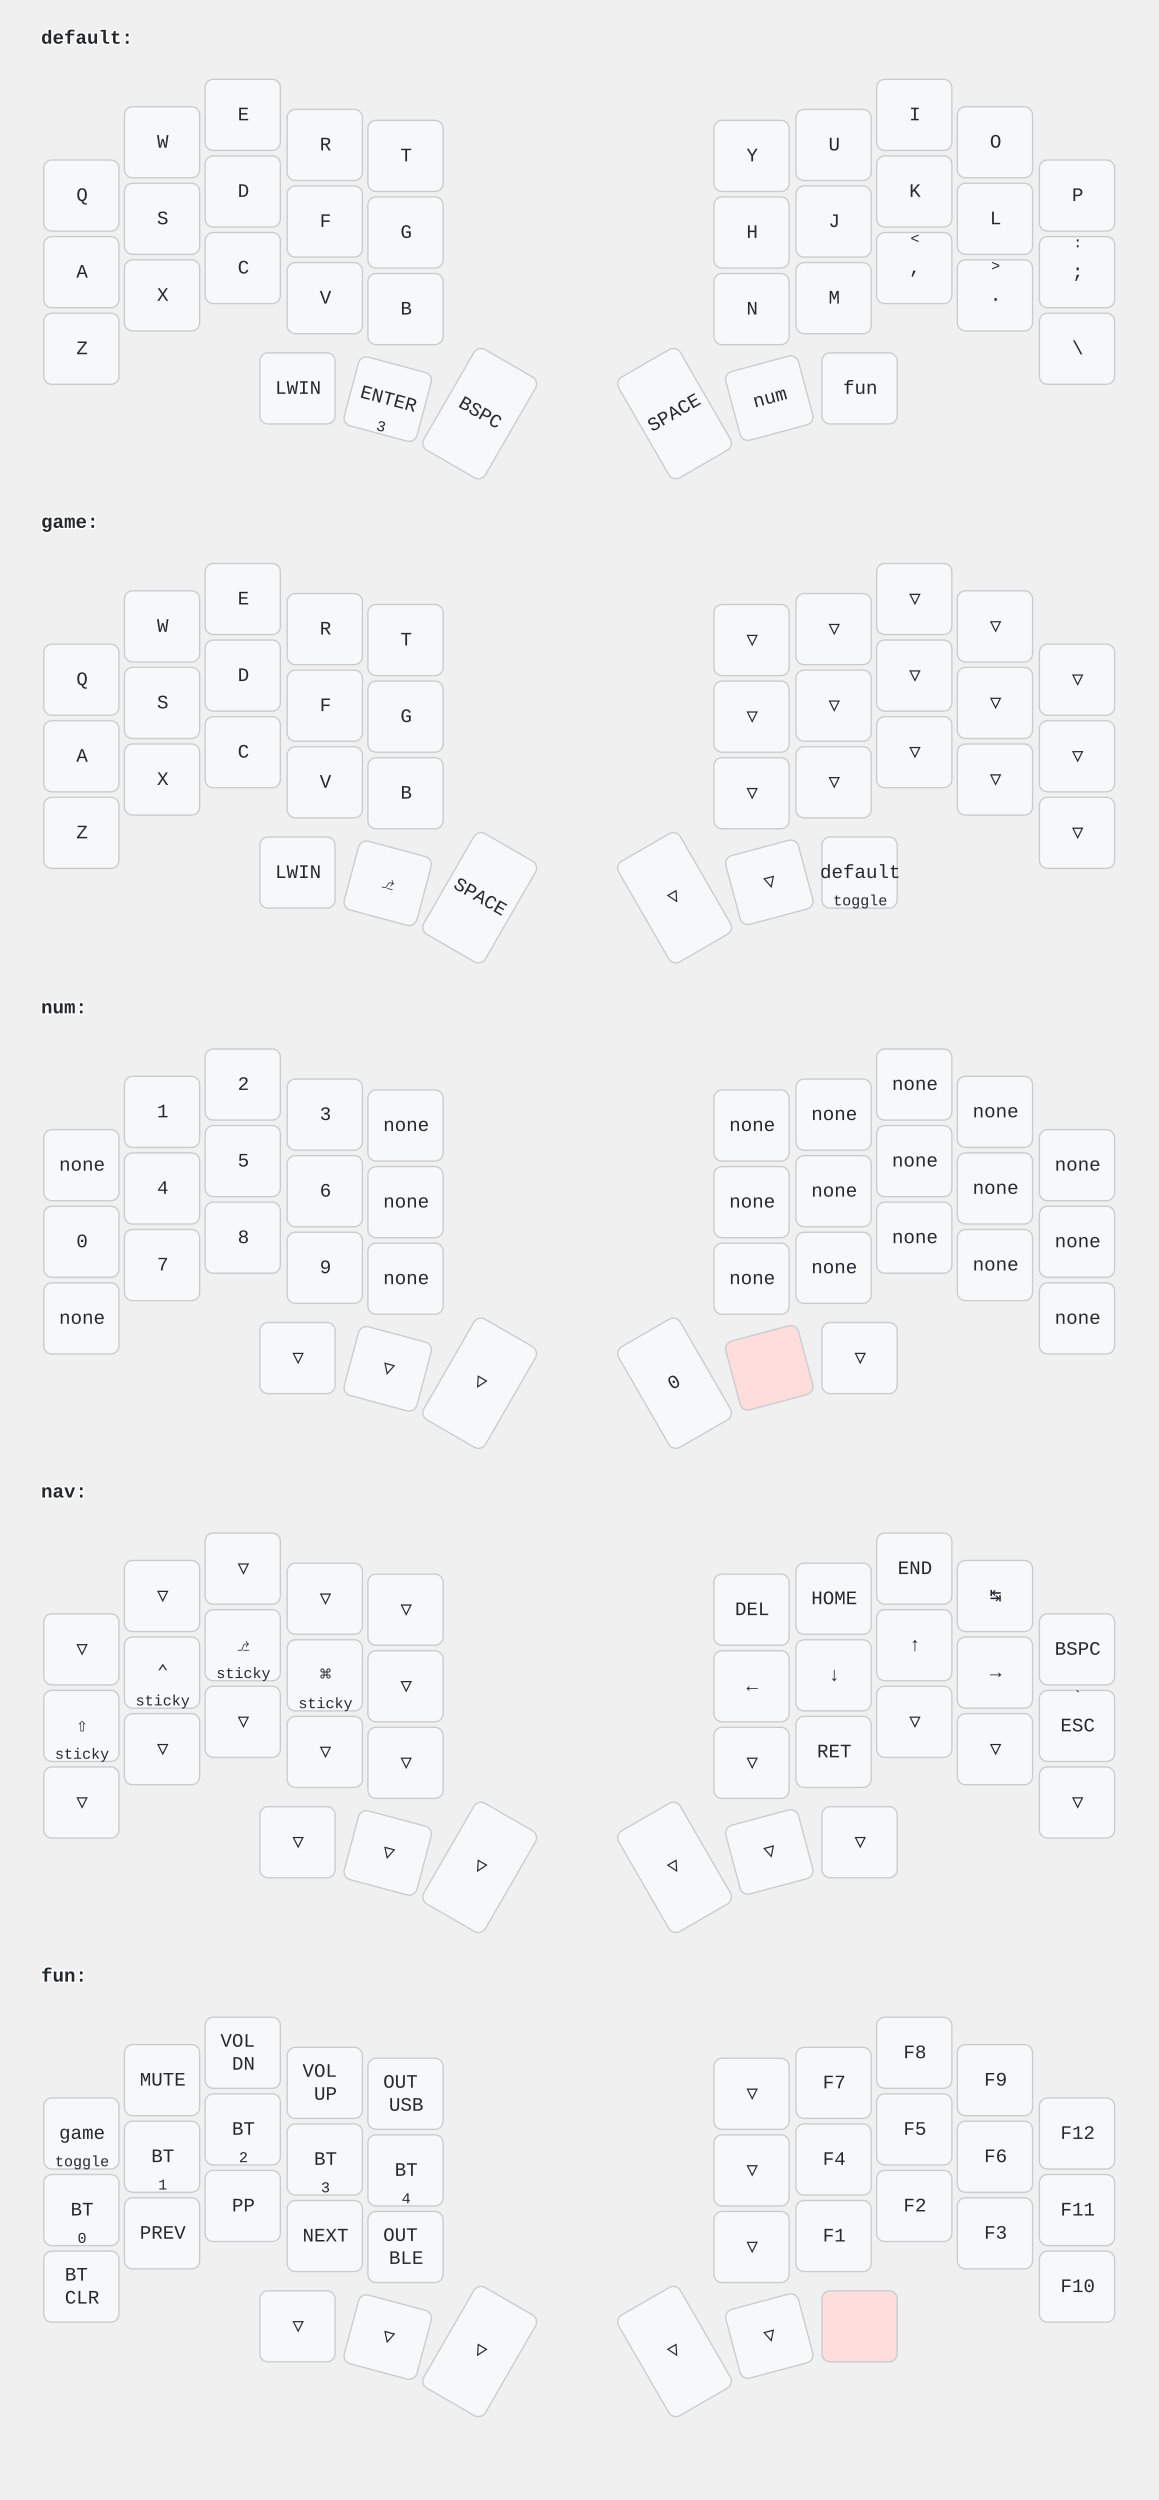
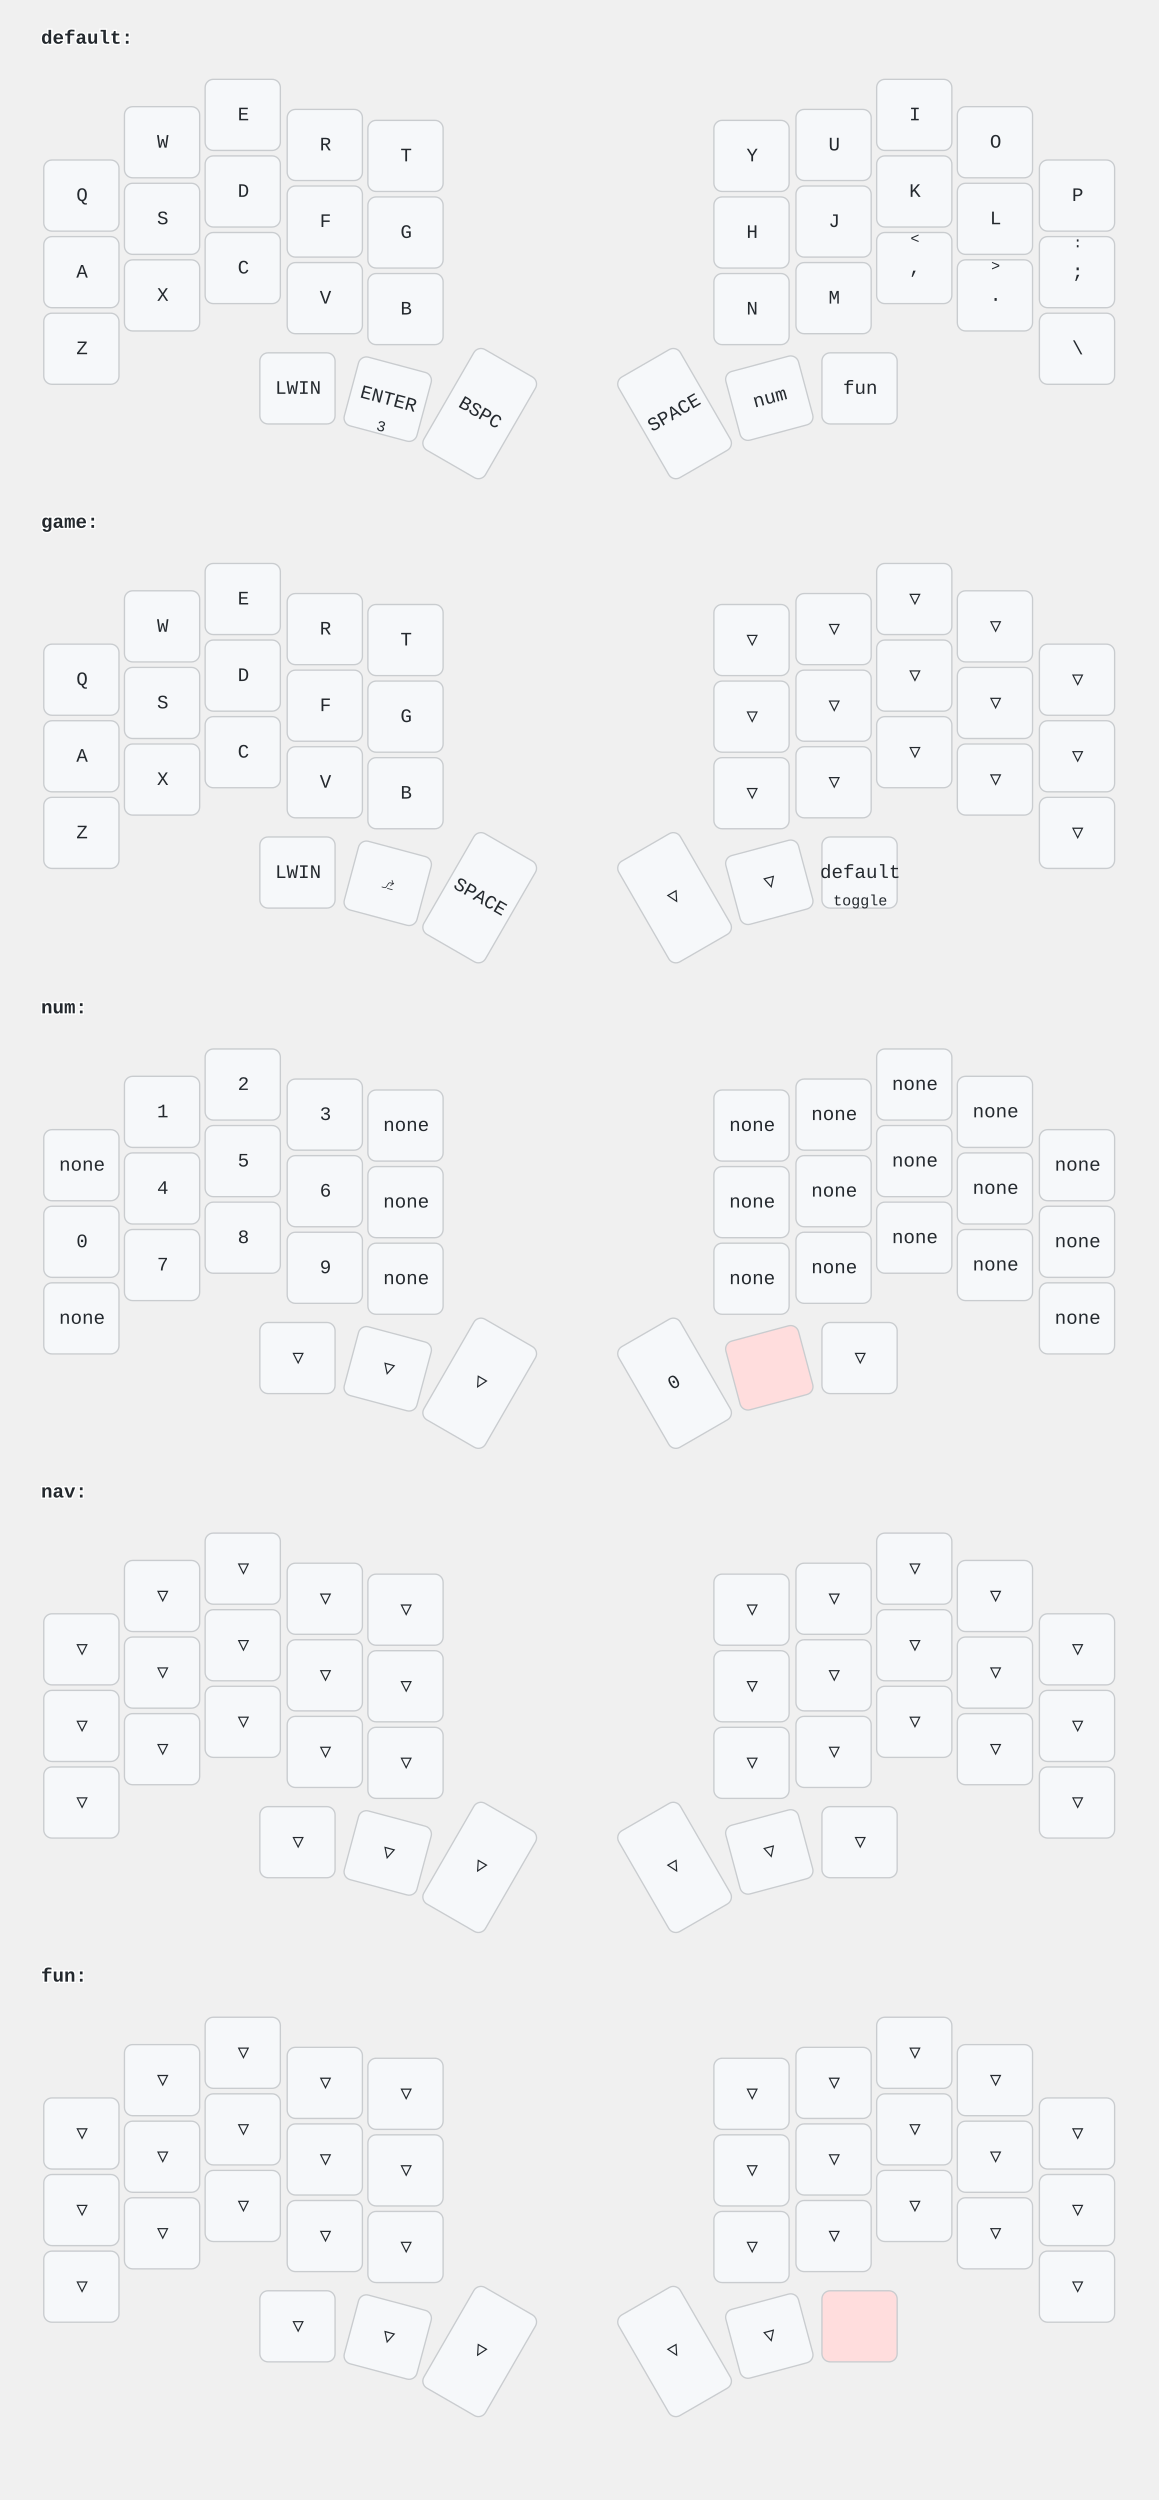
<svg xmlns="http://www.w3.org/2000/svg" width="847" height="1828" viewBox="0 0 847 1828" class="keymap">
  <style>/* font and background color specifications */
svg {
    font-family: SFMono-Regular,Consolas,Liberation Mono,Menlo,monospace;
    font-size: 14px;
    font-kerning: normal;
    text-rendering: optimizeLegibility;
    fill: #24292e;
}

/* default key styling */
rect {
    fill: #f6f8fa;
    stroke: #c9cccf;
    stroke-width: 1;
}

/* color accent for combo boxes */
rect.combo {
    fill: #cdf;
}

/* color accent for held keys */
rect.held, rect.combo.held {
    fill: #fdd;
}

/* color accent for ghost (optional) keys */
rect.ghost, rect.combo.ghost {
    fill: #ddd;
}

text {
    text-anchor: middle;
    dominant-baseline: middle;
}

/* styling for layer labels */
text.label {
    font-weight: bold;
    text-anchor: start;
    stroke: white;
    stroke-width: 2;
    paint-order: stroke;
}

/* styling for combo tap, and key hold/shifted label text */
text.combo, text.hold, text.shifted {
    font-size: 11px;
}

text.hold {
    text-anchor: middle;
    dominant-baseline: auto;
}

text.shifted {
    text-anchor: middle;
    dominant-baseline: hanging;
}

/* styling for hold/shifted label text in combo box */
text.combo.hold, text.combo.shifted {
    font-size: 8px;
}

/* styling for combo dendrons */
path {
    stroke-width: 1;
    stroke: gray;
    fill: none;
}
</style>
  <g transform="translate(30, 0)" class="layer-default">
    <text x="0" y="28" class="label" id="default">default:</text>
    <g transform="translate(0, 56)">
      <g transform="translate(30, 87)" class="key keypos-0">
        <rect rx="6" ry="6" x="-28" y="-26" width="55" height="52" class="key" />
        <text x="0" y="0" class="key tap">Q</text>
      </g>
      <g transform="translate(89, 48)" class="key keypos-1">
        <rect rx="6" ry="6" x="-28" y="-26" width="55" height="52" class="key" />
        <text x="0" y="0" class="key tap">W</text>
      </g>
      <g transform="translate(148, 28)" class="key keypos-2">
        <rect rx="6" ry="6" x="-28" y="-26" width="55" height="52" class="key" />
        <text x="0" y="0" class="key tap">E</text>
      </g>
      <g transform="translate(208, 50)" class="key keypos-3">
        <rect rx="6" ry="6" x="-28" y="-26" width="55" height="52" class="key" />
        <text x="0" y="0" class="key tap">R</text>
      </g>
      <g transform="translate(267, 58)" class="key keypos-4">
        <rect rx="6" ry="6" x="-28" y="-26" width="55" height="52" class="key" />
        <text x="0" y="0" class="key tap">T</text>
      </g>
      <g transform="translate(520, 58)" class="key keypos-5">
        <rect rx="6" ry="6" x="-28" y="-26" width="55" height="52" class="key" />
        <text x="0" y="0" class="key tap">Y</text>
      </g>
      <g transform="translate(580, 50)" class="key keypos-6">
        <rect rx="6" ry="6" x="-28" y="-26" width="55" height="52" class="key" />
        <text x="0" y="0" class="key tap">U</text>
      </g>
      <g transform="translate(639, 28)" class="key keypos-7">
        <rect rx="6" ry="6" x="-28" y="-26" width="55" height="52" class="key" />
        <text x="0" y="0" class="key tap">I</text>
      </g>
      <g transform="translate(698, 48)" class="key keypos-8">
        <rect rx="6" ry="6" x="-28" y="-26" width="55" height="52" class="key" />
        <text x="0" y="0" class="key tap">O</text>
      </g>
      <g transform="translate(758, 87)" class="key keypos-9">
        <rect rx="6" ry="6" x="-28" y="-26" width="55" height="52" class="key" />
        <text x="0" y="0" class="key tap">P</text>
      </g>
      <g transform="translate(30, 143)" class="key keypos-10">
        <rect rx="6" ry="6" x="-28" y="-26" width="55" height="52" class="key" />
        <text x="0" y="0" class="key tap">A</text>
      </g>
      <g transform="translate(89, 104)" class="key keypos-11">
        <rect rx="6" ry="6" x="-28" y="-26" width="55" height="52" class="key" />
        <text x="0" y="0" class="key tap">S</text>
      </g>
      <g transform="translate(148, 84)" class="key keypos-12">
        <rect rx="6" ry="6" x="-28" y="-26" width="55" height="52" class="key" />
        <text x="0" y="0" class="key tap">D</text>
      </g>
      <g transform="translate(208, 106)" class="key keypos-13">
        <rect rx="6" ry="6" x="-28" y="-26" width="55" height="52" class="key" />
        <text x="0" y="0" class="key tap">F</text>
      </g>
      <g transform="translate(267, 114)" class="key keypos-14">
        <rect rx="6" ry="6" x="-28" y="-26" width="55" height="52" class="key" />
        <text x="0" y="0" class="key tap">G</text>
      </g>
      <g transform="translate(520, 114)" class="key keypos-15">
        <rect rx="6" ry="6" x="-28" y="-26" width="55" height="52" class="key" />
        <text x="0" y="0" class="key tap">H</text>
      </g>
      <g transform="translate(580, 106)" class="key keypos-16">
        <rect rx="6" ry="6" x="-28" y="-26" width="55" height="52" class="key" />
        <text x="0" y="0" class="key tap">J</text>
      </g>
      <g transform="translate(639, 84)" class="key keypos-17">
        <rect rx="6" ry="6" x="-28" y="-26" width="55" height="52" class="key" />
        <text x="0" y="0" class="key tap">K</text>
      </g>
      <g transform="translate(698, 104)" class="key keypos-18">
        <rect rx="6" ry="6" x="-28" y="-26" width="55" height="52" class="key" />
        <text x="0" y="0" class="key tap">L</text>
      </g>
      <g transform="translate(758, 143)" class="key keypos-19">
        <rect rx="6" ry="6" x="-28" y="-26" width="55" height="52" class="key" />
        <text x="0" y="0" class="key tap">;</text>
        <text x="0" y="-24" class="key shifted">:</text>
      </g>
      <g transform="translate(30, 199)" class="key keypos-20">
        <rect rx="6" ry="6" x="-28" y="-26" width="55" height="52" class="key" />
        <text x="0" y="0" class="key tap">Z</text>
      </g>
      <g transform="translate(89, 160)" class="key keypos-21">
        <rect rx="6" ry="6" x="-28" y="-26" width="55" height="52" class="key" />
        <text x="0" y="0" class="key tap">X</text>
      </g>
      <g transform="translate(148, 140)" class="key keypos-22">
        <rect rx="6" ry="6" x="-28" y="-26" width="55" height="52" class="key" />
        <text x="0" y="0" class="key tap">C</text>
      </g>
      <g transform="translate(208, 162)" class="key keypos-23">
        <rect rx="6" ry="6" x="-28" y="-26" width="55" height="52" class="key" />
        <text x="0" y="0" class="key tap">V</text>
      </g>
      <g transform="translate(267, 170)" class="key keypos-24">
        <rect rx="6" ry="6" x="-28" y="-26" width="55" height="52" class="key" />
        <text x="0" y="0" class="key tap">B</text>
      </g>
      <g transform="translate(520, 170)" class="key keypos-25">
        <rect rx="6" ry="6" x="-28" y="-26" width="55" height="52" class="key" />
        <text x="0" y="0" class="key tap">N</text>
      </g>
      <g transform="translate(580, 162)" class="key keypos-26">
        <rect rx="6" ry="6" x="-28" y="-26" width="55" height="52" class="key" />
        <text x="0" y="0" class="key tap">M</text>
      </g>
      <g transform="translate(639, 140)" class="key keypos-27">
        <rect rx="6" ry="6" x="-28" y="-26" width="55" height="52" class="key" />
        <text x="0" y="0" class="key tap">,</text>
        <text x="0" y="-24" class="key shifted">&lt;</text>
      </g>
      <g transform="translate(698, 160)" class="key keypos-28">
        <rect rx="6" ry="6" x="-28" y="-26" width="55" height="52" class="key" />
        <text x="0" y="0" class="key tap">.</text>
        <text x="0" y="-24" class="key shifted">&gt;</text>
      </g>
      <g transform="translate(758, 199)" class="key keypos-29">
        <rect rx="6" ry="6" x="-28" y="-26" width="55" height="52" class="key" />
        <text x="0" y="0" class="key tap">\</text>
      </g>
      <g transform="translate(188, 228)" class="key keypos-30">
        <rect rx="6" ry="6" x="-28" y="-26" width="55" height="52" class="key" />
        <text x="0" y="0" class="key tap">LWIN</text>
      </g>
      <g transform="translate(254, 236) rotate(15.0)" class="key keypos-31">
        <rect rx="6" ry="6" x="-28" y="-26" width="55" height="52" class="key" />
        <text x="0" y="0" class="key tap">ENTER</text>
        <text x="0" y="24" class="key hold">3</text>
      </g>
      <g transform="translate(321, 246) rotate(30.0)" class="key keypos-32">
        <rect rx="6" ry="6" x="-26" y="-42" width="52" height="85" class="key" />
        <text x="0" y="0" class="key tap">BSPC</text>
      </g>
      <g transform="translate(463, 246) rotate(-30.0)" class="key keypos-33">
        <rect rx="6" ry="6" x="-26" y="-42" width="52" height="85" class="key" />
        <text x="0" y="0" class="key tap">SPACE</text>
      </g>
      <g transform="translate(533, 235) rotate(-15.0)" class="key keypos-34">
        <rect rx="6" ry="6" x="-28" y="-26" width="55" height="52" class="key" />
        <a href="#num">
          <text x="0" y="0" class="key tap layer-activator">num</text>
        </a>
      </g>
      <g transform="translate(599, 228)" class="key keypos-35">
        <rect rx="6" ry="6" x="-28" y="-26" width="55" height="52" class="key" />
        <a href="#fun">
          <text x="0" y="0" class="key tap layer-activator">fun</text>
        </a>
      </g>
    </g>
  </g>
  <g transform="translate(30, 354)" class="layer-game">
    <text x="0" y="28" class="label" id="game">game:</text>
    <g transform="translate(0, 56)">
      <g transform="translate(30, 87)" class="key keypos-0">
        <rect rx="6" ry="6" x="-28" y="-26" width="55" height="52" class="key" />
        <text x="0" y="0" class="key tap">Q</text>
      </g>
      <g transform="translate(89, 48)" class="key keypos-1">
        <rect rx="6" ry="6" x="-28" y="-26" width="55" height="52" class="key" />
        <text x="0" y="0" class="key tap">W</text>
      </g>
      <g transform="translate(148, 28)" class="key keypos-2">
        <rect rx="6" ry="6" x="-28" y="-26" width="55" height="52" class="key" />
        <text x="0" y="0" class="key tap">E</text>
      </g>
      <g transform="translate(208, 50)" class="key keypos-3">
        <rect rx="6" ry="6" x="-28" y="-26" width="55" height="52" class="key" />
        <text x="0" y="0" class="key tap">R</text>
      </g>
      <g transform="translate(267, 58)" class="key keypos-4">
        <rect rx="6" ry="6" x="-28" y="-26" width="55" height="52" class="key" />
        <text x="0" y="0" class="key tap">T</text>
      </g>
      <g transform="translate(520, 58)" class="key trans keypos-5">
        <rect rx="6" ry="6" x="-28" y="-26" width="55" height="52" class="key trans" />
        <text x="0" y="0" class="key trans tap">▽</text>
      </g>
      <g transform="translate(580, 50)" class="key trans keypos-6">
        <rect rx="6" ry="6" x="-28" y="-26" width="55" height="52" class="key trans" />
        <text x="0" y="0" class="key trans tap">▽</text>
      </g>
      <g transform="translate(639, 28)" class="key trans keypos-7">
        <rect rx="6" ry="6" x="-28" y="-26" width="55" height="52" class="key trans" />
        <text x="0" y="0" class="key trans tap">▽</text>
      </g>
      <g transform="translate(698, 48)" class="key trans keypos-8">
        <rect rx="6" ry="6" x="-28" y="-26" width="55" height="52" class="key trans" />
        <text x="0" y="0" class="key trans tap">▽</text>
      </g>
      <g transform="translate(758, 87)" class="key trans keypos-9">
        <rect rx="6" ry="6" x="-28" y="-26" width="55" height="52" class="key trans" />
        <text x="0" y="0" class="key trans tap">▽</text>
      </g>
      <g transform="translate(30, 143)" class="key keypos-10">
        <rect rx="6" ry="6" x="-28" y="-26" width="55" height="52" class="key" />
        <text x="0" y="0" class="key tap">A</text>
      </g>
      <g transform="translate(89, 104)" class="key keypos-11">
        <rect rx="6" ry="6" x="-28" y="-26" width="55" height="52" class="key" />
        <text x="0" y="0" class="key tap">S</text>
      </g>
      <g transform="translate(148, 84)" class="key keypos-12">
        <rect rx="6" ry="6" x="-28" y="-26" width="55" height="52" class="key" />
        <text x="0" y="0" class="key tap">D</text>
      </g>
      <g transform="translate(208, 106)" class="key keypos-13">
        <rect rx="6" ry="6" x="-28" y="-26" width="55" height="52" class="key" />
        <text x="0" y="0" class="key tap">F</text>
      </g>
      <g transform="translate(267, 114)" class="key keypos-14">
        <rect rx="6" ry="6" x="-28" y="-26" width="55" height="52" class="key" />
        <text x="0" y="0" class="key tap">G</text>
      </g>
      <g transform="translate(520, 114)" class="key trans keypos-15">
        <rect rx="6" ry="6" x="-28" y="-26" width="55" height="52" class="key trans" />
        <text x="0" y="0" class="key trans tap">▽</text>
      </g>
      <g transform="translate(580, 106)" class="key trans keypos-16">
        <rect rx="6" ry="6" x="-28" y="-26" width="55" height="52" class="key trans" />
        <text x="0" y="0" class="key trans tap">▽</text>
      </g>
      <g transform="translate(639, 84)" class="key trans keypos-17">
        <rect rx="6" ry="6" x="-28" y="-26" width="55" height="52" class="key trans" />
        <text x="0" y="0" class="key trans tap">▽</text>
      </g>
      <g transform="translate(698, 104)" class="key trans keypos-18">
        <rect rx="6" ry="6" x="-28" y="-26" width="55" height="52" class="key trans" />
        <text x="0" y="0" class="key trans tap">▽</text>
      </g>
      <g transform="translate(758, 143)" class="key trans keypos-19">
        <rect rx="6" ry="6" x="-28" y="-26" width="55" height="52" class="key trans" />
        <text x="0" y="0" class="key trans tap">▽</text>
      </g>
      <g transform="translate(30, 199)" class="key keypos-20">
        <rect rx="6" ry="6" x="-28" y="-26" width="55" height="52" class="key" />
        <text x="0" y="0" class="key tap">Z</text>
      </g>
      <g transform="translate(89, 160)" class="key keypos-21">
        <rect rx="6" ry="6" x="-28" y="-26" width="55" height="52" class="key" />
        <text x="0" y="0" class="key tap">X</text>
      </g>
      <g transform="translate(148, 140)" class="key keypos-22">
        <rect rx="6" ry="6" x="-28" y="-26" width="55" height="52" class="key" />
        <text x="0" y="0" class="key tap">C</text>
      </g>
      <g transform="translate(208, 162)" class="key keypos-23">
        <rect rx="6" ry="6" x="-28" y="-26" width="55" height="52" class="key" />
        <text x="0" y="0" class="key tap">V</text>
      </g>
      <g transform="translate(267, 170)" class="key keypos-24">
        <rect rx="6" ry="6" x="-28" y="-26" width="55" height="52" class="key" />
        <text x="0" y="0" class="key tap">B</text>
      </g>
      <g transform="translate(520, 170)" class="key trans keypos-25">
        <rect rx="6" ry="6" x="-28" y="-26" width="55" height="52" class="key trans" />
        <text x="0" y="0" class="key trans tap">▽</text>
      </g>
      <g transform="translate(580, 162)" class="key trans keypos-26">
        <rect rx="6" ry="6" x="-28" y="-26" width="55" height="52" class="key trans" />
        <text x="0" y="0" class="key trans tap">▽</text>
      </g>
      <g transform="translate(639, 140)" class="key trans keypos-27">
        <rect rx="6" ry="6" x="-28" y="-26" width="55" height="52" class="key trans" />
        <text x="0" y="0" class="key trans tap">▽</text>
      </g>
      <g transform="translate(698, 160)" class="key trans keypos-28">
        <rect rx="6" ry="6" x="-28" y="-26" width="55" height="52" class="key trans" />
        <text x="0" y="0" class="key trans tap">▽</text>
      </g>
      <g transform="translate(758, 199)" class="key trans keypos-29">
        <rect rx="6" ry="6" x="-28" y="-26" width="55" height="52" class="key trans" />
        <text x="0" y="0" class="key trans tap">▽</text>
      </g>
      <g transform="translate(188, 228)" class="key keypos-30">
        <rect rx="6" ry="6" x="-28" y="-26" width="55" height="52" class="key" />
        <text x="0" y="0" class="key tap">LWIN</text>
      </g>
      <g transform="translate(254, 236) rotate(15.0)" class="key keypos-31">
        <rect rx="6" ry="6" x="-28" y="-26" width="55" height="52" class="key" />
        <text x="0" y="0" class="key tap">⎇</text>
      </g>
      <g transform="translate(321, 246) rotate(30.0)" class="key keypos-32">
        <rect rx="6" ry="6" x="-26" y="-42" width="52" height="85" class="key" />
        <text x="0" y="0" class="key tap">SPACE</text>
      </g>
      <g transform="translate(463, 246) rotate(-30.0)" class="key trans keypos-33">
        <rect rx="6" ry="6" x="-26" y="-42" width="52" height="85" class="key trans" />
        <text x="0" y="0" class="key trans tap">▽</text>
      </g>
      <g transform="translate(533, 235) rotate(-15.0)" class="key trans keypos-34">
        <rect rx="6" ry="6" x="-28" y="-26" width="55" height="52" class="key trans" />
        <text x="0" y="0" class="key trans tap">▽</text>
      </g>
      <g transform="translate(599, 228)" class="key keypos-35">
        <rect rx="6" ry="6" x="-28" y="-26" width="55" height="52" class="key" />
        <a href="#default">
          <text x="0" y="0" class="key tap layer-activator">default</text>
        </a>
        <text x="0" y="24" class="key hold">toggle</text>
      </g>
    </g>
  </g>
  <g transform="translate(30, 709)" class="layer-num">
    <text x="0" y="28" class="label" id="num">num:</text>
    <g transform="translate(0, 56)">
      <g transform="translate(30, 87)" class="key keypos-0">
        <rect rx="6" ry="6" x="-28" y="-26" width="55" height="52" class="key" />
        <text x="0" y="0" class="key tap">none</text>
      </g>
      <g transform="translate(89, 48)" class="key keypos-1">
        <rect rx="6" ry="6" x="-28" y="-26" width="55" height="52" class="key" />
        <text x="0" y="0" class="key tap">1</text>
      </g>
      <g transform="translate(148, 28)" class="key keypos-2">
        <rect rx="6" ry="6" x="-28" y="-26" width="55" height="52" class="key" />
        <text x="0" y="0" class="key tap">2</text>
      </g>
      <g transform="translate(208, 50)" class="key keypos-3">
        <rect rx="6" ry="6" x="-28" y="-26" width="55" height="52" class="key" />
        <text x="0" y="0" class="key tap">3</text>
      </g>
      <g transform="translate(267, 58)" class="key keypos-4">
        <rect rx="6" ry="6" x="-28" y="-26" width="55" height="52" class="key" />
        <text x="0" y="0" class="key tap">none</text>
      </g>
      <g transform="translate(520, 58)" class="key keypos-5">
        <rect rx="6" ry="6" x="-28" y="-26" width="55" height="52" class="key" />
        <text x="0" y="0" class="key tap">none</text>
      </g>
      <g transform="translate(580, 50)" class="key keypos-6">
        <rect rx="6" ry="6" x="-28" y="-26" width="55" height="52" class="key" />
        <text x="0" y="0" class="key tap">none</text>
      </g>
      <g transform="translate(639, 28)" class="key keypos-7">
        <rect rx="6" ry="6" x="-28" y="-26" width="55" height="52" class="key" />
        <text x="0" y="0" class="key tap">none</text>
      </g>
      <g transform="translate(698, 48)" class="key keypos-8">
        <rect rx="6" ry="6" x="-28" y="-26" width="55" height="52" class="key" />
        <text x="0" y="0" class="key tap">none</text>
      </g>
      <g transform="translate(758, 87)" class="key keypos-9">
        <rect rx="6" ry="6" x="-28" y="-26" width="55" height="52" class="key" />
        <text x="0" y="0" class="key tap">none</text>
      </g>
      <g transform="translate(30, 143)" class="key keypos-10">
        <rect rx="6" ry="6" x="-28" y="-26" width="55" height="52" class="key" />
        <text x="0" y="0" class="key tap">0</text>
      </g>
      <g transform="translate(89, 104)" class="key keypos-11">
        <rect rx="6" ry="6" x="-28" y="-26" width="55" height="52" class="key" />
        <text x="0" y="0" class="key tap">4</text>
      </g>
      <g transform="translate(148, 84)" class="key keypos-12">
        <rect rx="6" ry="6" x="-28" y="-26" width="55" height="52" class="key" />
        <text x="0" y="0" class="key tap">5</text>
      </g>
      <g transform="translate(208, 106)" class="key keypos-13">
        <rect rx="6" ry="6" x="-28" y="-26" width="55" height="52" class="key" />
        <text x="0" y="0" class="key tap">6</text>
      </g>
      <g transform="translate(267, 114)" class="key keypos-14">
        <rect rx="6" ry="6" x="-28" y="-26" width="55" height="52" class="key" />
        <text x="0" y="0" class="key tap">none</text>
      </g>
      <g transform="translate(520, 114)" class="key keypos-15">
        <rect rx="6" ry="6" x="-28" y="-26" width="55" height="52" class="key" />
        <text x="0" y="0" class="key tap">none</text>
      </g>
      <g transform="translate(580, 106)" class="key keypos-16">
        <rect rx="6" ry="6" x="-28" y="-26" width="55" height="52" class="key" />
        <text x="0" y="0" class="key tap">none</text>
      </g>
      <g transform="translate(639, 84)" class="key keypos-17">
        <rect rx="6" ry="6" x="-28" y="-26" width="55" height="52" class="key" />
        <text x="0" y="0" class="key tap">none</text>
      </g>
      <g transform="translate(698, 104)" class="key keypos-18">
        <rect rx="6" ry="6" x="-28" y="-26" width="55" height="52" class="key" />
        <text x="0" y="0" class="key tap">none</text>
      </g>
      <g transform="translate(758, 143)" class="key keypos-19">
        <rect rx="6" ry="6" x="-28" y="-26" width="55" height="52" class="key" />
        <text x="0" y="0" class="key tap">none</text>
      </g>
      <g transform="translate(30, 199)" class="key keypos-20">
        <rect rx="6" ry="6" x="-28" y="-26" width="55" height="52" class="key" />
        <text x="0" y="0" class="key tap">none</text>
      </g>
      <g transform="translate(89, 160)" class="key keypos-21">
        <rect rx="6" ry="6" x="-28" y="-26" width="55" height="52" class="key" />
        <text x="0" y="0" class="key tap">7</text>
      </g>
      <g transform="translate(148, 140)" class="key keypos-22">
        <rect rx="6" ry="6" x="-28" y="-26" width="55" height="52" class="key" />
        <text x="0" y="0" class="key tap">8</text>
      </g>
      <g transform="translate(208, 162)" class="key keypos-23">
        <rect rx="6" ry="6" x="-28" y="-26" width="55" height="52" class="key" />
        <text x="0" y="0" class="key tap">9</text>
      </g>
      <g transform="translate(267, 170)" class="key keypos-24">
        <rect rx="6" ry="6" x="-28" y="-26" width="55" height="52" class="key" />
        <text x="0" y="0" class="key tap">none</text>
      </g>
      <g transform="translate(520, 170)" class="key keypos-25">
        <rect rx="6" ry="6" x="-28" y="-26" width="55" height="52" class="key" />
        <text x="0" y="0" class="key tap">none</text>
      </g>
      <g transform="translate(580, 162)" class="key keypos-26">
        <rect rx="6" ry="6" x="-28" y="-26" width="55" height="52" class="key" />
        <text x="0" y="0" class="key tap">none</text>
      </g>
      <g transform="translate(639, 140)" class="key keypos-27">
        <rect rx="6" ry="6" x="-28" y="-26" width="55" height="52" class="key" />
        <text x="0" y="0" class="key tap">none</text>
      </g>
      <g transform="translate(698, 160)" class="key keypos-28">
        <rect rx="6" ry="6" x="-28" y="-26" width="55" height="52" class="key" />
        <text x="0" y="0" class="key tap">none</text>
      </g>
      <g transform="translate(758, 199)" class="key keypos-29">
        <rect rx="6" ry="6" x="-28" y="-26" width="55" height="52" class="key" />
        <text x="0" y="0" class="key tap">none</text>
      </g>
      <g transform="translate(188, 228)" class="key trans keypos-30">
        <rect rx="6" ry="6" x="-28" y="-26" width="55" height="52" class="key trans" />
        <text x="0" y="0" class="key trans tap">▽</text>
      </g>
      <g transform="translate(254, 236) rotate(15.0)" class="key trans keypos-31">
        <rect rx="6" ry="6" x="-28" y="-26" width="55" height="52" class="key trans" />
        <text x="0" y="0" class="key trans tap">▽</text>
      </g>
      <g transform="translate(321, 246) rotate(30.0)" class="key trans keypos-32">
        <rect rx="6" ry="6" x="-26" y="-42" width="52" height="85" class="key trans" />
        <text x="0" y="0" class="key trans tap">▽</text>
      </g>
      <g transform="translate(463, 246) rotate(-30.0)" class="key keypos-33">
        <rect rx="6" ry="6" x="-26" y="-42" width="52" height="85" class="key" />
        <text x="0" y="0" class="key tap">0</text>
      </g>
      <g transform="translate(533, 235) rotate(-15.0)" class="key held keypos-34">
        <rect rx="6" ry="6" x="-28" y="-26" width="55" height="52" class="key held" />
      </g>
      <g transform="translate(599, 228)" class="key trans keypos-35">
        <rect rx="6" ry="6" x="-28" y="-26" width="55" height="52" class="key trans" />
        <text x="0" y="0" class="key trans tap">▽</text>
      </g>
    </g>
  </g>
  <g transform="translate(30, 1063)" class="layer-nav">
    <text x="0" y="28" class="label" id="nav">nav:</text>
    <g transform="translate(0, 56)">
      <g transform="translate(30, 87)" class="key trans keypos-0">
        <rect rx="6" ry="6" x="-28" y="-26" width="55" height="52" class="key trans" />
        <text x="0" y="0" class="key trans tap">▽</text>
      </g>
      <g transform="translate(89, 48)" class="key trans keypos-1">
        <rect rx="6" ry="6" x="-28" y="-26" width="55" height="52" class="key trans" />
        <text x="0" y="0" class="key trans tap">▽</text>
      </g>
      <g transform="translate(148, 28)" class="key trans keypos-2">
        <rect rx="6" ry="6" x="-28" y="-26" width="55" height="52" class="key trans" />
        <text x="0" y="0" class="key trans tap">▽</text>
      </g>
      <g transform="translate(208, 50)" class="key trans keypos-3">
        <rect rx="6" ry="6" x="-28" y="-26" width="55" height="52" class="key trans" />
        <text x="0" y="0" class="key trans tap">▽</text>
      </g>
      <g transform="translate(267, 58)" class="key trans keypos-4">
        <rect rx="6" ry="6" x="-28" y="-26" width="55" height="52" class="key trans" />
        <text x="0" y="0" class="key trans tap">▽</text>
      </g>
-       <g transform="translate(520, 58)" class="key keypos-5">
-         <rect rx="6" ry="6" x="-28" y="-26" width="55" height="52" class="key" />
-         <text x="0" y="0" class="key tap">DEL</text>
-       </g>
-       <g transform="translate(580, 50)" class="key keypos-6">
-         <rect rx="6" ry="6" x="-28" y="-26" width="55" height="52" class="key" />
-         <text x="0" y="0" class="key tap">HOME</text>
-       </g>
-       <g transform="translate(639, 28)" class="key keypos-7">
-         <rect rx="6" ry="6" x="-28" y="-26" width="55" height="52" class="key" />
-         <text x="0" y="0" class="key tap">END</text>
-       </g>
-       <g transform="translate(698, 48)" class="key keypos-8">
-         <rect rx="6" ry="6" x="-28" y="-26" width="55" height="52" class="key" />
-         <text x="0" y="0" class="key tap">↹</text>
-       </g>
-       <g transform="translate(758, 87)" class="key keypos-9">
-         <rect rx="6" ry="6" x="-28" y="-26" width="55" height="52" class="key" />
-         <text x="0" y="0" class="key tap">BSPC</text>
-       </g>
-       <g transform="translate(30, 143)" class="key keypos-10">
-         <rect rx="6" ry="6" x="-28" y="-26" width="55" height="52" class="key" />
-         <text x="0" y="0" class="key tap">⇧</text>
-         <text x="0" y="24" class="key hold">sticky</text>
-       </g>
-       <g transform="translate(89, 104)" class="key keypos-11">
-         <rect rx="6" ry="6" x="-28" y="-26" width="55" height="52" class="key" />
-         <text x="0" y="0" class="key tap">⌃</text>
-         <text x="0" y="24" class="key hold">sticky</text>
-       </g>
-       <g transform="translate(148, 84)" class="key keypos-12">
-         <rect rx="6" ry="6" x="-28" y="-26" width="55" height="52" class="key" />
-         <text x="0" y="0" class="key tap">⎇</text>
-         <text x="0" y="24" class="key hold">sticky</text>
-       </g>
-       <g transform="translate(208, 106)" class="key keypos-13">
-         <rect rx="6" ry="6" x="-28" y="-26" width="55" height="52" class="key" />
-         <text x="0" y="0" class="key tap">⌘</text>
-         <text x="0" y="24" class="key hold">sticky</text>
+       <g transform="translate(520, 58)" class="key trans keypos-5">
+         <rect rx="6" ry="6" x="-28" y="-26" width="55" height="52" class="key trans" />
+         <text x="0" y="0" class="key trans tap">▽</text>
+       </g>
+       <g transform="translate(580, 50)" class="key trans keypos-6">
+         <rect rx="6" ry="6" x="-28" y="-26" width="55" height="52" class="key trans" />
+         <text x="0" y="0" class="key trans tap">▽</text>
+       </g>
+       <g transform="translate(639, 28)" class="key trans keypos-7">
+         <rect rx="6" ry="6" x="-28" y="-26" width="55" height="52" class="key trans" />
+         <text x="0" y="0" class="key trans tap">▽</text>
+       </g>
+       <g transform="translate(698, 48)" class="key trans keypos-8">
+         <rect rx="6" ry="6" x="-28" y="-26" width="55" height="52" class="key trans" />
+         <text x="0" y="0" class="key trans tap">▽</text>
+       </g>
+       <g transform="translate(758, 87)" class="key trans keypos-9">
+         <rect rx="6" ry="6" x="-28" y="-26" width="55" height="52" class="key trans" />
+         <text x="0" y="0" class="key trans tap">▽</text>
+       </g>
+       <g transform="translate(30, 143)" class="key trans keypos-10">
+         <rect rx="6" ry="6" x="-28" y="-26" width="55" height="52" class="key trans" />
+         <text x="0" y="0" class="key trans tap">▽</text>
+       </g>
+       <g transform="translate(89, 104)" class="key trans keypos-11">
+         <rect rx="6" ry="6" x="-28" y="-26" width="55" height="52" class="key trans" />
+         <text x="0" y="0" class="key trans tap">▽</text>
+       </g>
+       <g transform="translate(148, 84)" class="key trans keypos-12">
+         <rect rx="6" ry="6" x="-28" y="-26" width="55" height="52" class="key trans" />
+         <text x="0" y="0" class="key trans tap">▽</text>
+       </g>
+       <g transform="translate(208, 106)" class="key trans keypos-13">
+         <rect rx="6" ry="6" x="-28" y="-26" width="55" height="52" class="key trans" />
+         <text x="0" y="0" class="key trans tap">▽</text>
      </g>
      <g transform="translate(267, 114)" class="key trans keypos-14">
        <rect rx="6" ry="6" x="-28" y="-26" width="55" height="52" class="key trans" />
        <text x="0" y="0" class="key trans tap">▽</text>
      </g>
-       <g transform="translate(520, 114)" class="key keypos-15">
-         <rect rx="6" ry="6" x="-28" y="-26" width="55" height="52" class="key" />
-         <text x="0" y="0" class="key tap">←</text>
-       </g>
-       <g transform="translate(580, 106)" class="key keypos-16">
-         <rect rx="6" ry="6" x="-28" y="-26" width="55" height="52" class="key" />
-         <text x="0" y="0" class="key tap">↓</text>
-       </g>
-       <g transform="translate(639, 84)" class="key keypos-17">
-         <rect rx="6" ry="6" x="-28" y="-26" width="55" height="52" class="key" />
-         <text x="0" y="0" class="key tap">↑</text>
-       </g>
-       <g transform="translate(698, 104)" class="key keypos-18">
-         <rect rx="6" ry="6" x="-28" y="-26" width="55" height="52" class="key" />
-         <text x="0" y="0" class="key tap">→</text>
-       </g>
-       <g transform="translate(758, 143)" class="key keypos-19">
-         <rect rx="6" ry="6" x="-28" y="-26" width="55" height="52" class="key" />
-         <text x="0" y="0" class="key tap">ESC</text>
-         <text x="0" y="-24" class="key shifted">`</text>
+       <g transform="translate(520, 114)" class="key trans keypos-15">
+         <rect rx="6" ry="6" x="-28" y="-26" width="55" height="52" class="key trans" />
+         <text x="0" y="0" class="key trans tap">▽</text>
+       </g>
+       <g transform="translate(580, 106)" class="key trans keypos-16">
+         <rect rx="6" ry="6" x="-28" y="-26" width="55" height="52" class="key trans" />
+         <text x="0" y="0" class="key trans tap">▽</text>
+       </g>
+       <g transform="translate(639, 84)" class="key trans keypos-17">
+         <rect rx="6" ry="6" x="-28" y="-26" width="55" height="52" class="key trans" />
+         <text x="0" y="0" class="key trans tap">▽</text>
+       </g>
+       <g transform="translate(698, 104)" class="key trans keypos-18">
+         <rect rx="6" ry="6" x="-28" y="-26" width="55" height="52" class="key trans" />
+         <text x="0" y="0" class="key trans tap">▽</text>
+       </g>
+       <g transform="translate(758, 143)" class="key trans keypos-19">
+         <rect rx="6" ry="6" x="-28" y="-26" width="55" height="52" class="key trans" />
+         <text x="0" y="0" class="key trans tap">▽</text>
      </g>
      <g transform="translate(30, 199)" class="key trans keypos-20">
        <rect rx="6" ry="6" x="-28" y="-26" width="55" height="52" class="key trans" />
        <text x="0" y="0" class="key trans tap">▽</text>
      </g>
      <g transform="translate(89, 160)" class="key trans keypos-21">
        <rect rx="6" ry="6" x="-28" y="-26" width="55" height="52" class="key trans" />
        <text x="0" y="0" class="key trans tap">▽</text>
      </g>
      <g transform="translate(148, 140)" class="key trans keypos-22">
        <rect rx="6" ry="6" x="-28" y="-26" width="55" height="52" class="key trans" />
        <text x="0" y="0" class="key trans tap">▽</text>
      </g>
      <g transform="translate(208, 162)" class="key trans keypos-23">
        <rect rx="6" ry="6" x="-28" y="-26" width="55" height="52" class="key trans" />
        <text x="0" y="0" class="key trans tap">▽</text>
      </g>
      <g transform="translate(267, 170)" class="key trans keypos-24">
        <rect rx="6" ry="6" x="-28" y="-26" width="55" height="52" class="key trans" />
        <text x="0" y="0" class="key trans tap">▽</text>
      </g>
      <g transform="translate(520, 170)" class="key trans keypos-25">
        <rect rx="6" ry="6" x="-28" y="-26" width="55" height="52" class="key trans" />
        <text x="0" y="0" class="key trans tap">▽</text>
      </g>
-       <g transform="translate(580, 162)" class="key keypos-26">
-         <rect rx="6" ry="6" x="-28" y="-26" width="55" height="52" class="key" />
-         <text x="0" y="0" class="key tap">RET</text>
+       <g transform="translate(580, 162)" class="key trans keypos-26">
+         <rect rx="6" ry="6" x="-28" y="-26" width="55" height="52" class="key trans" />
+         <text x="0" y="0" class="key trans tap">▽</text>
      </g>
      <g transform="translate(639, 140)" class="key trans keypos-27">
        <rect rx="6" ry="6" x="-28" y="-26" width="55" height="52" class="key trans" />
        <text x="0" y="0" class="key trans tap">▽</text>
      </g>
      <g transform="translate(698, 160)" class="key trans keypos-28">
        <rect rx="6" ry="6" x="-28" y="-26" width="55" height="52" class="key trans" />
        <text x="0" y="0" class="key trans tap">▽</text>
      </g>
      <g transform="translate(758, 199)" class="key trans keypos-29">
        <rect rx="6" ry="6" x="-28" y="-26" width="55" height="52" class="key trans" />
        <text x="0" y="0" class="key trans tap">▽</text>
      </g>
      <g transform="translate(188, 228)" class="key trans keypos-30">
        <rect rx="6" ry="6" x="-28" y="-26" width="55" height="52" class="key trans" />
        <text x="0" y="0" class="key trans tap">▽</text>
      </g>
      <g transform="translate(254, 236) rotate(15.0)" class="key trans keypos-31">
        <rect rx="6" ry="6" x="-28" y="-26" width="55" height="52" class="key trans" />
        <text x="0" y="0" class="key trans tap">▽</text>
      </g>
      <g transform="translate(321, 246) rotate(30.0)" class="key trans keypos-32">
        <rect rx="6" ry="6" x="-26" y="-42" width="52" height="85" class="key trans" />
        <text x="0" y="0" class="key trans tap">▽</text>
      </g>
      <g transform="translate(463, 246) rotate(-30.0)" class="key trans keypos-33">
        <rect rx="6" ry="6" x="-26" y="-42" width="52" height="85" class="key trans" />
        <text x="0" y="0" class="key trans tap">▽</text>
      </g>
      <g transform="translate(533, 235) rotate(-15.0)" class="key trans keypos-34">
        <rect rx="6" ry="6" x="-28" y="-26" width="55" height="52" class="key trans" />
        <text x="0" y="0" class="key trans tap">▽</text>
      </g>
      <g transform="translate(599, 228)" class="key trans keypos-35">
        <rect rx="6" ry="6" x="-28" y="-26" width="55" height="52" class="key trans" />
        <text x="0" y="0" class="key trans tap">▽</text>
      </g>
    </g>
  </g>
  <g transform="translate(30, 1417)" class="layer-fun">
    <text x="0" y="28" class="label" id="fun">fun:</text>
    <g transform="translate(0, 56)">
-       <g transform="translate(30, 87)" class="key keypos-0">
-         <rect rx="6" ry="6" x="-28" y="-26" width="55" height="52" class="key" />
-         <a href="#game">
-           <text x="0" y="0" class="key tap layer-activator">game</text>
-         </a>
-         <text x="0" y="24" class="key hold">toggle</text>
-       </g>
-       <g transform="translate(89, 48)" class="key keypos-1">
-         <rect rx="6" ry="6" x="-28" y="-26" width="55" height="52" class="key" />
-         <text x="0" y="0" class="key tap">MUTE</text>
-       </g>
-       <g transform="translate(148, 28)" class="key keypos-2">
-         <rect rx="6" ry="6" x="-28" y="-26" width="55" height="52" class="key" />
-         <text x="0" y="0" class="key tap">
-           <tspan x="0" dy="-0.6em">VOL</tspan>
-           <tspan x="0" dy="1.2em">DN</tspan>
-         </text>
-       </g>
-       <g transform="translate(208, 50)" class="key keypos-3">
-         <rect rx="6" ry="6" x="-28" y="-26" width="55" height="52" class="key" />
-         <text x="0" y="0" class="key tap">
-           <tspan x="0" dy="-0.6em">VOL</tspan>
-           <tspan x="0" dy="1.2em">UP</tspan>
-         </text>
-       </g>
-       <g transform="translate(267, 58)" class="key keypos-4">
-         <rect rx="6" ry="6" x="-28" y="-26" width="55" height="52" class="key" />
-         <text x="0" y="0" class="key tap">
-           <tspan x="0" dy="-0.6em">OUT</tspan>
-           <tspan x="0" dy="1.2em">USB</tspan>
-         </text>
+       <g transform="translate(30, 87)" class="key trans keypos-0">
+         <rect rx="6" ry="6" x="-28" y="-26" width="55" height="52" class="key trans" />
+         <text x="0" y="0" class="key trans tap">▽</text>
+       </g>
+       <g transform="translate(89, 48)" class="key trans keypos-1">
+         <rect rx="6" ry="6" x="-28" y="-26" width="55" height="52" class="key trans" />
+         <text x="0" y="0" class="key trans tap">▽</text>
+       </g>
+       <g transform="translate(148, 28)" class="key trans keypos-2">
+         <rect rx="6" ry="6" x="-28" y="-26" width="55" height="52" class="key trans" />
+         <text x="0" y="0" class="key trans tap">▽</text>
+       </g>
+       <g transform="translate(208, 50)" class="key trans keypos-3">
+         <rect rx="6" ry="6" x="-28" y="-26" width="55" height="52" class="key trans" />
+         <text x="0" y="0" class="key trans tap">▽</text>
+       </g>
+       <g transform="translate(267, 58)" class="key trans keypos-4">
+         <rect rx="6" ry="6" x="-28" y="-26" width="55" height="52" class="key trans" />
+         <text x="0" y="0" class="key trans tap">▽</text>
      </g>
      <g transform="translate(520, 58)" class="key trans keypos-5">
        <rect rx="6" ry="6" x="-28" y="-26" width="55" height="52" class="key trans" />
        <text x="0" y="0" class="key trans tap">▽</text>
      </g>
-       <g transform="translate(580, 50)" class="key keypos-6">
-         <rect rx="6" ry="6" x="-28" y="-26" width="55" height="52" class="key" />
-         <text x="0" y="0" class="key tap">F7</text>
-       </g>
-       <g transform="translate(639, 28)" class="key keypos-7">
-         <rect rx="6" ry="6" x="-28" y="-26" width="55" height="52" class="key" />
-         <text x="0" y="0" class="key tap">F8</text>
-       </g>
-       <g transform="translate(698, 48)" class="key keypos-8">
-         <rect rx="6" ry="6" x="-28" y="-26" width="55" height="52" class="key" />
-         <text x="0" y="0" class="key tap">F9</text>
-       </g>
-       <g transform="translate(758, 87)" class="key keypos-9">
-         <rect rx="6" ry="6" x="-28" y="-26" width="55" height="52" class="key" />
-         <text x="0" y="0" class="key tap">F12</text>
-       </g>
-       <g transform="translate(30, 143)" class="key keypos-10">
-         <rect rx="6" ry="6" x="-28" y="-26" width="55" height="52" class="key" />
-         <text x="0" y="0" class="key tap">BT</text>
-         <text x="0" y="24" class="key hold">0</text>
-       </g>
-       <g transform="translate(89, 104)" class="key keypos-11">
-         <rect rx="6" ry="6" x="-28" y="-26" width="55" height="52" class="key" />
-         <text x="0" y="0" class="key tap">BT</text>
-         <text x="0" y="24" class="key hold">1</text>
-       </g>
-       <g transform="translate(148, 84)" class="key keypos-12">
-         <rect rx="6" ry="6" x="-28" y="-26" width="55" height="52" class="key" />
-         <text x="0" y="0" class="key tap">BT</text>
-         <text x="0" y="24" class="key hold">2</text>
-       </g>
-       <g transform="translate(208, 106)" class="key keypos-13">
-         <rect rx="6" ry="6" x="-28" y="-26" width="55" height="52" class="key" />
-         <text x="0" y="0" class="key tap">BT</text>
-         <text x="0" y="24" class="key hold">3</text>
-       </g>
-       <g transform="translate(267, 114)" class="key keypos-14">
-         <rect rx="6" ry="6" x="-28" y="-26" width="55" height="52" class="key" />
-         <text x="0" y="0" class="key tap">BT</text>
-         <text x="0" y="24" class="key hold">4</text>
+       <g transform="translate(580, 50)" class="key trans keypos-6">
+         <rect rx="6" ry="6" x="-28" y="-26" width="55" height="52" class="key trans" />
+         <text x="0" y="0" class="key trans tap">▽</text>
+       </g>
+       <g transform="translate(639, 28)" class="key trans keypos-7">
+         <rect rx="6" ry="6" x="-28" y="-26" width="55" height="52" class="key trans" />
+         <text x="0" y="0" class="key trans tap">▽</text>
+       </g>
+       <g transform="translate(698, 48)" class="key trans keypos-8">
+         <rect rx="6" ry="6" x="-28" y="-26" width="55" height="52" class="key trans" />
+         <text x="0" y="0" class="key trans tap">▽</text>
+       </g>
+       <g transform="translate(758, 87)" class="key trans keypos-9">
+         <rect rx="6" ry="6" x="-28" y="-26" width="55" height="52" class="key trans" />
+         <text x="0" y="0" class="key trans tap">▽</text>
+       </g>
+       <g transform="translate(30, 143)" class="key trans keypos-10">
+         <rect rx="6" ry="6" x="-28" y="-26" width="55" height="52" class="key trans" />
+         <text x="0" y="0" class="key trans tap">▽</text>
+       </g>
+       <g transform="translate(89, 104)" class="key trans keypos-11">
+         <rect rx="6" ry="6" x="-28" y="-26" width="55" height="52" class="key trans" />
+         <text x="0" y="0" class="key trans tap">▽</text>
+       </g>
+       <g transform="translate(148, 84)" class="key trans keypos-12">
+         <rect rx="6" ry="6" x="-28" y="-26" width="55" height="52" class="key trans" />
+         <text x="0" y="0" class="key trans tap">▽</text>
+       </g>
+       <g transform="translate(208, 106)" class="key trans keypos-13">
+         <rect rx="6" ry="6" x="-28" y="-26" width="55" height="52" class="key trans" />
+         <text x="0" y="0" class="key trans tap">▽</text>
+       </g>
+       <g transform="translate(267, 114)" class="key trans keypos-14">
+         <rect rx="6" ry="6" x="-28" y="-26" width="55" height="52" class="key trans" />
+         <text x="0" y="0" class="key trans tap">▽</text>
      </g>
      <g transform="translate(520, 114)" class="key trans keypos-15">
        <rect rx="6" ry="6" x="-28" y="-26" width="55" height="52" class="key trans" />
        <text x="0" y="0" class="key trans tap">▽</text>
      </g>
-       <g transform="translate(580, 106)" class="key keypos-16">
-         <rect rx="6" ry="6" x="-28" y="-26" width="55" height="52" class="key" />
-         <text x="0" y="0" class="key tap">F4</text>
-       </g>
-       <g transform="translate(639, 84)" class="key keypos-17">
-         <rect rx="6" ry="6" x="-28" y="-26" width="55" height="52" class="key" />
-         <text x="0" y="0" class="key tap">F5</text>
-       </g>
-       <g transform="translate(698, 104)" class="key keypos-18">
-         <rect rx="6" ry="6" x="-28" y="-26" width="55" height="52" class="key" />
-         <text x="0" y="0" class="key tap">F6</text>
-       </g>
-       <g transform="translate(758, 143)" class="key keypos-19">
-         <rect rx="6" ry="6" x="-28" y="-26" width="55" height="52" class="key" />
-         <text x="0" y="0" class="key tap">F11</text>
-       </g>
-       <g transform="translate(30, 199)" class="key keypos-20">
-         <rect rx="6" ry="6" x="-28" y="-26" width="55" height="52" class="key" />
-         <text x="0" y="0" class="key tap">
-           <tspan x="0" dy="-0.6em">BT</tspan>
-           <tspan x="0" dy="1.2em">CLR</tspan>
-         </text>
-       </g>
-       <g transform="translate(89, 160)" class="key keypos-21">
-         <rect rx="6" ry="6" x="-28" y="-26" width="55" height="52" class="key" />
-         <text x="0" y="0" class="key tap">PREV</text>
-       </g>
-       <g transform="translate(148, 140)" class="key keypos-22">
-         <rect rx="6" ry="6" x="-28" y="-26" width="55" height="52" class="key" />
-         <text x="0" y="0" class="key tap">PP</text>
-       </g>
-       <g transform="translate(208, 162)" class="key keypos-23">
-         <rect rx="6" ry="6" x="-28" y="-26" width="55" height="52" class="key" />
-         <text x="0" y="0" class="key tap">NEXT</text>
-       </g>
-       <g transform="translate(267, 170)" class="key keypos-24">
-         <rect rx="6" ry="6" x="-28" y="-26" width="55" height="52" class="key" />
-         <text x="0" y="0" class="key tap">
-           <tspan x="0" dy="-0.6em">OUT</tspan>
-           <tspan x="0" dy="1.2em">BLE</tspan>
-         </text>
+       <g transform="translate(580, 106)" class="key trans keypos-16">
+         <rect rx="6" ry="6" x="-28" y="-26" width="55" height="52" class="key trans" />
+         <text x="0" y="0" class="key trans tap">▽</text>
+       </g>
+       <g transform="translate(639, 84)" class="key trans keypos-17">
+         <rect rx="6" ry="6" x="-28" y="-26" width="55" height="52" class="key trans" />
+         <text x="0" y="0" class="key trans tap">▽</text>
+       </g>
+       <g transform="translate(698, 104)" class="key trans keypos-18">
+         <rect rx="6" ry="6" x="-28" y="-26" width="55" height="52" class="key trans" />
+         <text x="0" y="0" class="key trans tap">▽</text>
+       </g>
+       <g transform="translate(758, 143)" class="key trans keypos-19">
+         <rect rx="6" ry="6" x="-28" y="-26" width="55" height="52" class="key trans" />
+         <text x="0" y="0" class="key trans tap">▽</text>
+       </g>
+       <g transform="translate(30, 199)" class="key trans keypos-20">
+         <rect rx="6" ry="6" x="-28" y="-26" width="55" height="52" class="key trans" />
+         <text x="0" y="0" class="key trans tap">▽</text>
+       </g>
+       <g transform="translate(89, 160)" class="key trans keypos-21">
+         <rect rx="6" ry="6" x="-28" y="-26" width="55" height="52" class="key trans" />
+         <text x="0" y="0" class="key trans tap">▽</text>
+       </g>
+       <g transform="translate(148, 140)" class="key trans keypos-22">
+         <rect rx="6" ry="6" x="-28" y="-26" width="55" height="52" class="key trans" />
+         <text x="0" y="0" class="key trans tap">▽</text>
+       </g>
+       <g transform="translate(208, 162)" class="key trans keypos-23">
+         <rect rx="6" ry="6" x="-28" y="-26" width="55" height="52" class="key trans" />
+         <text x="0" y="0" class="key trans tap">▽</text>
+       </g>
+       <g transform="translate(267, 170)" class="key trans keypos-24">
+         <rect rx="6" ry="6" x="-28" y="-26" width="55" height="52" class="key trans" />
+         <text x="0" y="0" class="key trans tap">▽</text>
      </g>
      <g transform="translate(520, 170)" class="key trans keypos-25">
        <rect rx="6" ry="6" x="-28" y="-26" width="55" height="52" class="key trans" />
        <text x="0" y="0" class="key trans tap">▽</text>
      </g>
-       <g transform="translate(580, 162)" class="key keypos-26">
-         <rect rx="6" ry="6" x="-28" y="-26" width="55" height="52" class="key" />
-         <text x="0" y="0" class="key tap">F1</text>
-       </g>
-       <g transform="translate(639, 140)" class="key keypos-27">
-         <rect rx="6" ry="6" x="-28" y="-26" width="55" height="52" class="key" />
-         <text x="0" y="0" class="key tap">F2</text>
-       </g>
-       <g transform="translate(698, 160)" class="key keypos-28">
-         <rect rx="6" ry="6" x="-28" y="-26" width="55" height="52" class="key" />
-         <text x="0" y="0" class="key tap">F3</text>
-       </g>
-       <g transform="translate(758, 199)" class="key keypos-29">
-         <rect rx="6" ry="6" x="-28" y="-26" width="55" height="52" class="key" />
-         <text x="0" y="0" class="key tap">F10</text>
+       <g transform="translate(580, 162)" class="key trans keypos-26">
+         <rect rx="6" ry="6" x="-28" y="-26" width="55" height="52" class="key trans" />
+         <text x="0" y="0" class="key trans tap">▽</text>
+       </g>
+       <g transform="translate(639, 140)" class="key trans keypos-27">
+         <rect rx="6" ry="6" x="-28" y="-26" width="55" height="52" class="key trans" />
+         <text x="0" y="0" class="key trans tap">▽</text>
+       </g>
+       <g transform="translate(698, 160)" class="key trans keypos-28">
+         <rect rx="6" ry="6" x="-28" y="-26" width="55" height="52" class="key trans" />
+         <text x="0" y="0" class="key trans tap">▽</text>
+       </g>
+       <g transform="translate(758, 199)" class="key trans keypos-29">
+         <rect rx="6" ry="6" x="-28" y="-26" width="55" height="52" class="key trans" />
+         <text x="0" y="0" class="key trans tap">▽</text>
      </g>
      <g transform="translate(188, 228)" class="key trans keypos-30">
        <rect rx="6" ry="6" x="-28" y="-26" width="55" height="52" class="key trans" />
        <text x="0" y="0" class="key trans tap">▽</text>
      </g>
      <g transform="translate(254, 236) rotate(15.0)" class="key trans keypos-31">
        <rect rx="6" ry="6" x="-28" y="-26" width="55" height="52" class="key trans" />
        <text x="0" y="0" class="key trans tap">▽</text>
      </g>
      <g transform="translate(321, 246) rotate(30.0)" class="key trans keypos-32">
        <rect rx="6" ry="6" x="-26" y="-42" width="52" height="85" class="key trans" />
        <text x="0" y="0" class="key trans tap">▽</text>
      </g>
      <g transform="translate(463, 246) rotate(-30.0)" class="key trans keypos-33">
        <rect rx="6" ry="6" x="-26" y="-42" width="52" height="85" class="key trans" />
        <text x="0" y="0" class="key trans tap">▽</text>
      </g>
      <g transform="translate(533, 235) rotate(-15.0)" class="key trans keypos-34">
        <rect rx="6" ry="6" x="-28" y="-26" width="55" height="52" class="key trans" />
        <text x="0" y="0" class="key trans tap">▽</text>
      </g>
      <g transform="translate(599, 228)" class="key held keypos-35">
        <rect rx="6" ry="6" x="-28" y="-26" width="55" height="52" class="key held" />
      </g>
    </g>
  </g>
</svg>
